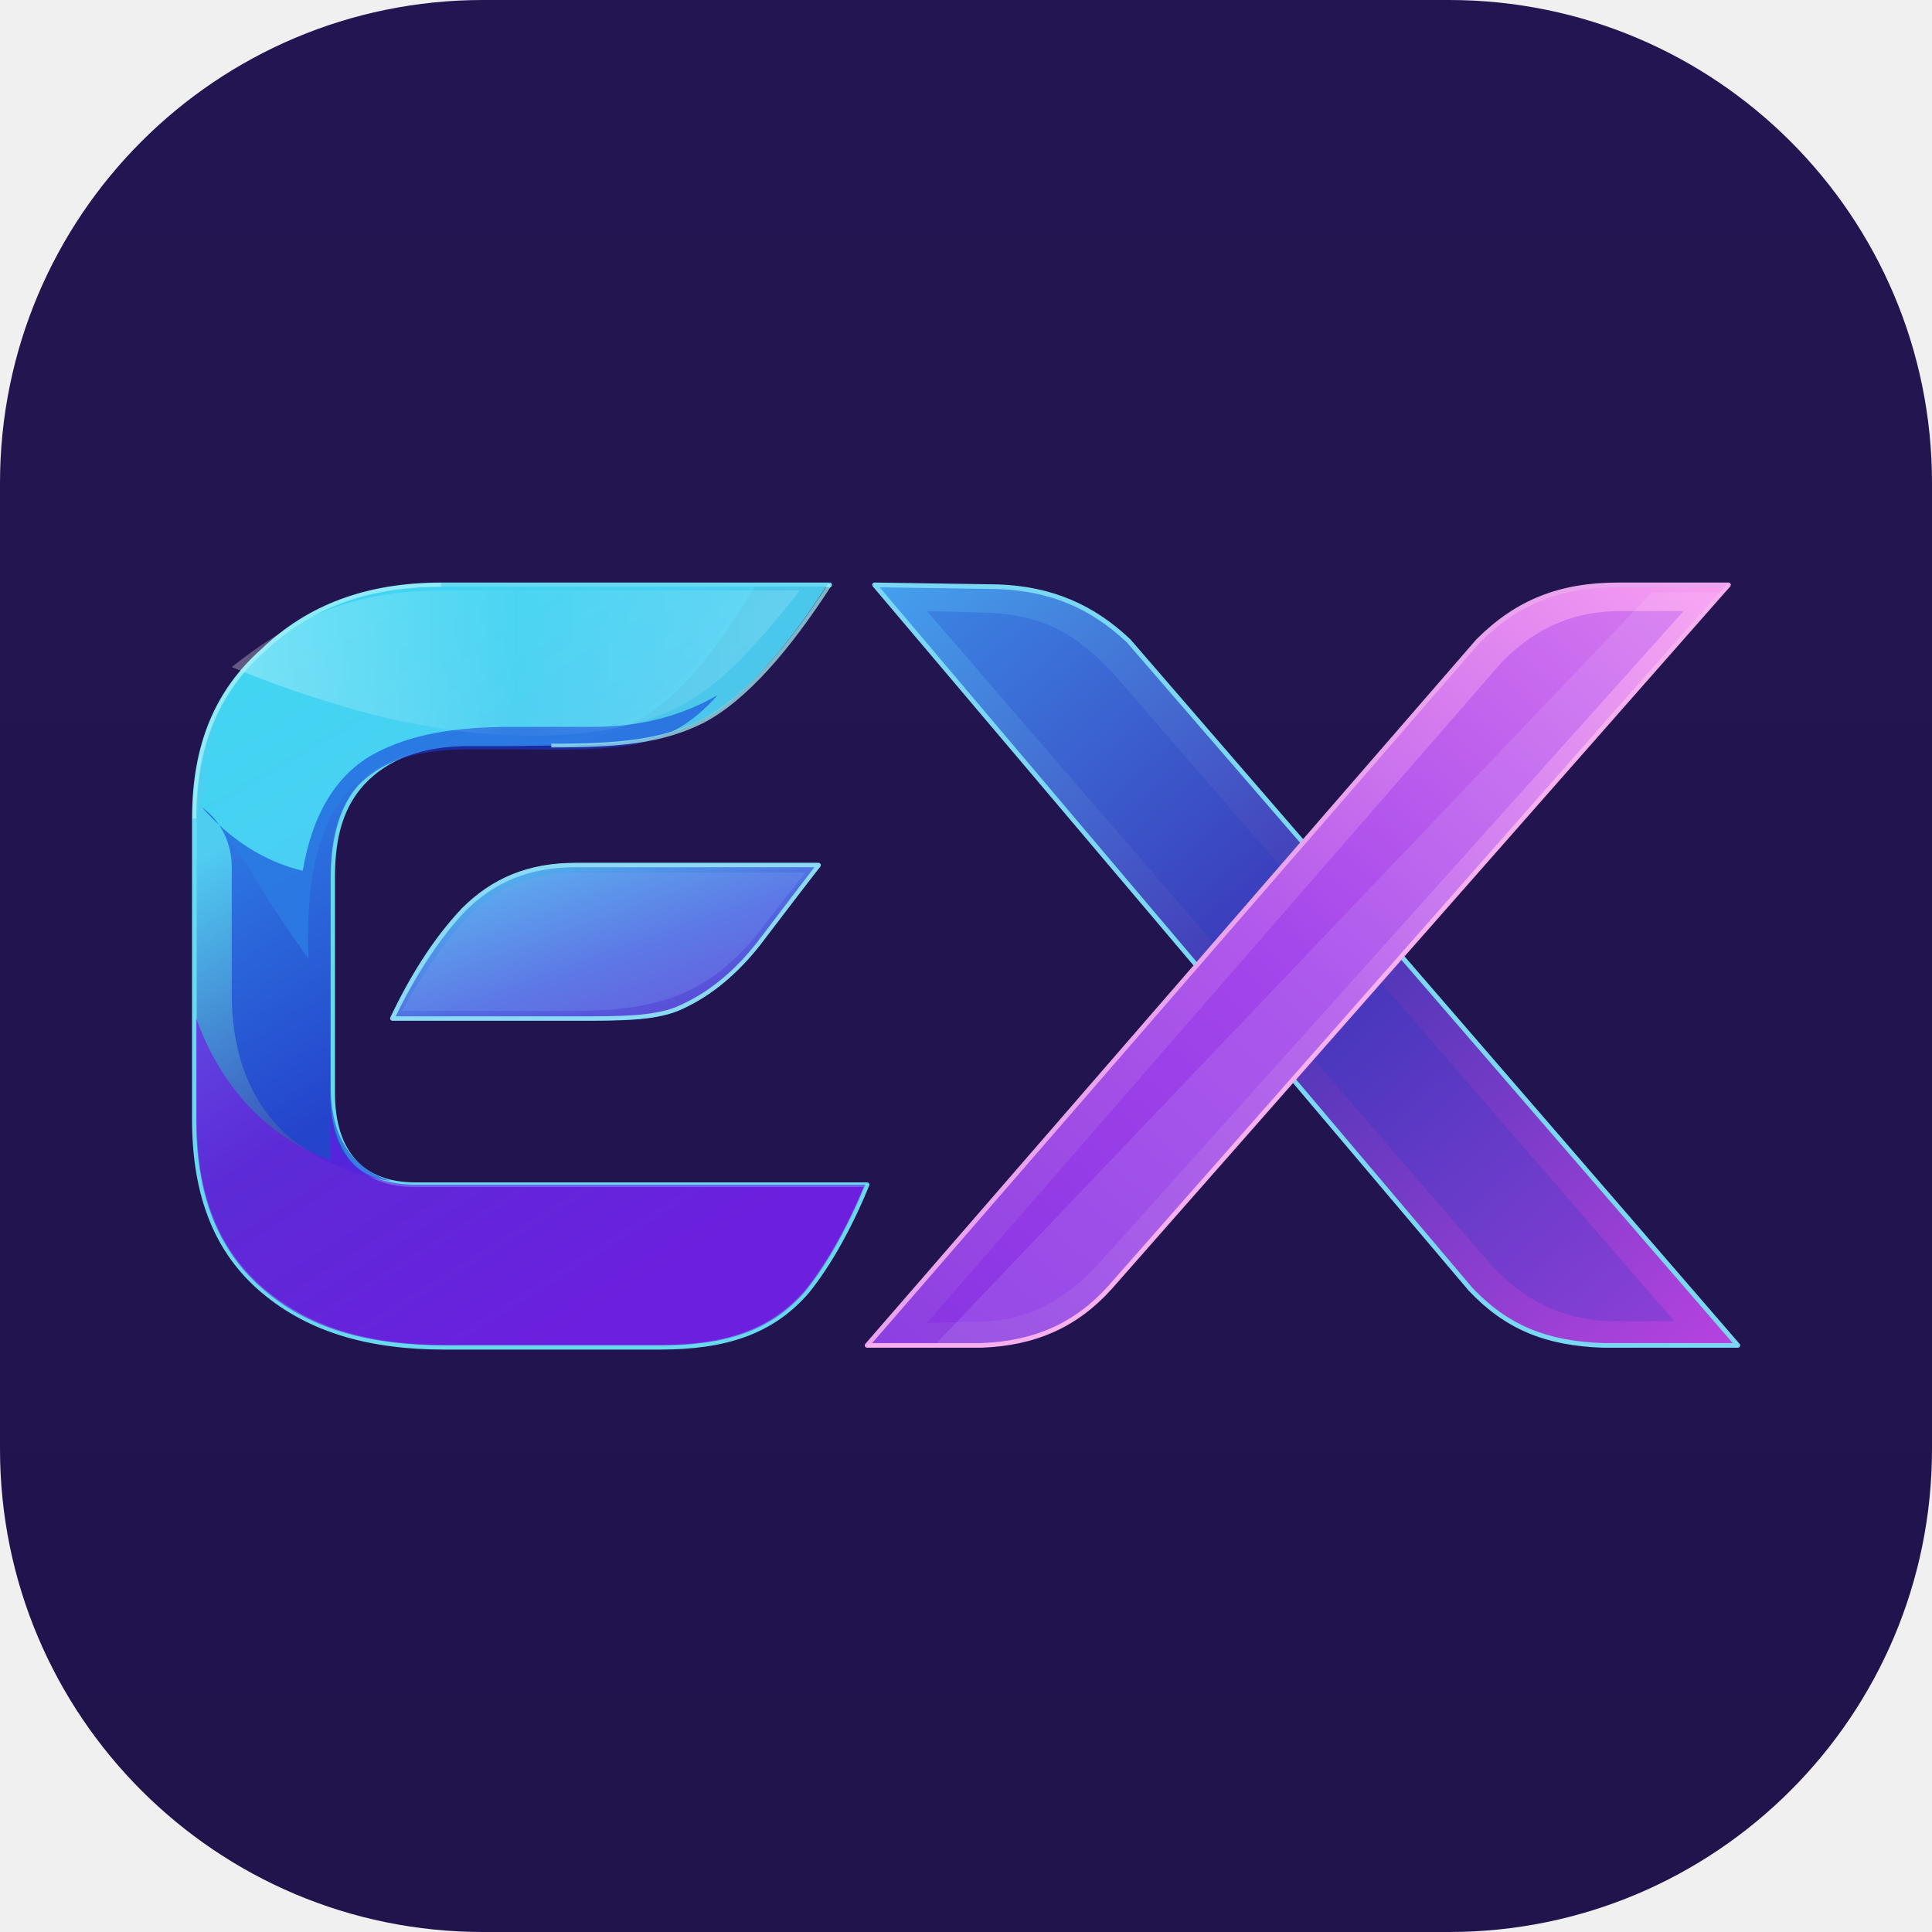
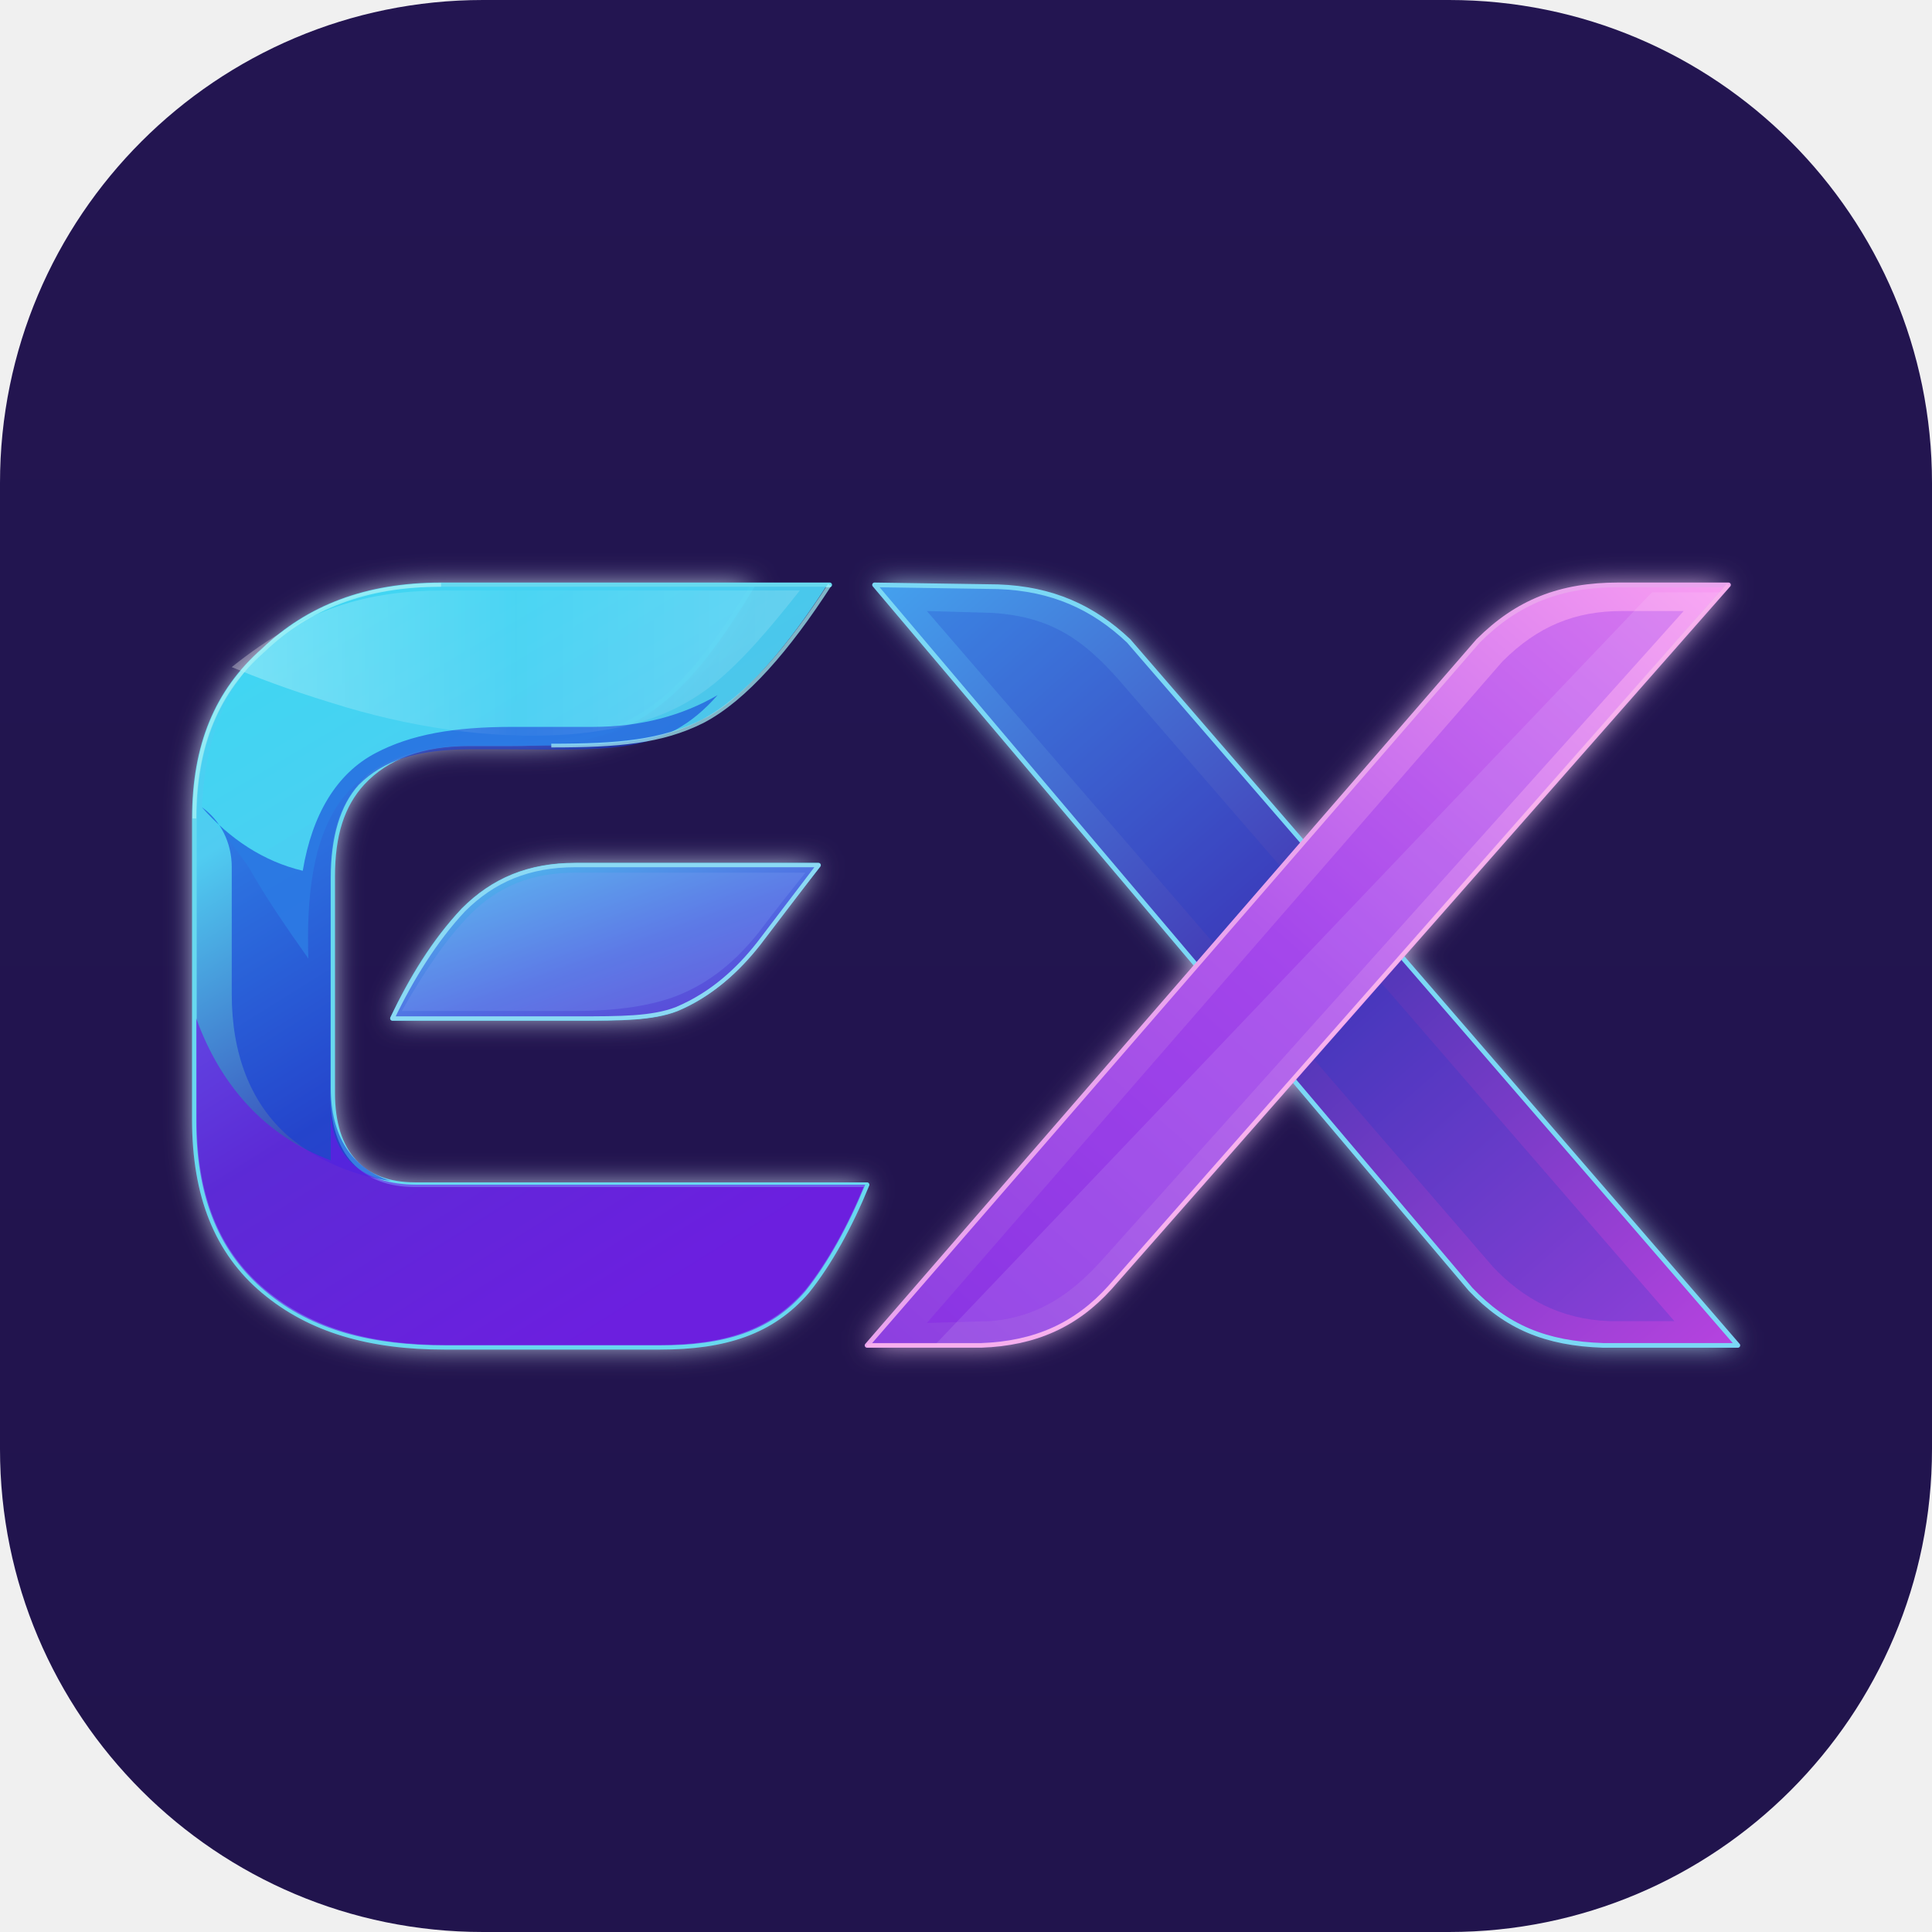
<svg xmlns="http://www.w3.org/2000/svg" width="512" height="512" viewBox="0 0 512 512">
  <defs>
    <linearGradient id="gMain" x1="0%" y1="0%" x2="55%" y2="100%">
      <stop offset="0" stop-color="#3CD8F4" />
      <stop offset=".28" stop-color="#50CCF1" />
      <stop offset=".62" stop-color="#3A51BB" />
      <stop offset="1" stop-color="#6135D2" />
    </linearGradient>
    <linearGradient id="gTop" x1="0" y1="0" x2="1" y2="1">
      <stop offset="0" stop-color="#3CD8F4" />
      <stop offset=".65" stop-color="#50CCF1" />
      <stop offset="1" stop-color="#3A51BB" />
    </linearGradient>
    <linearGradient id="gXBack" x1="0" y1="0" x2="1" y2="1">
      <stop offset="0" stop-color="#44A1EE" />
      <stop offset=".48" stop-color="#4435B3" />
      <stop offset="1" stop-color="#B643DF" />
    </linearGradient>
    <linearGradient id="gXFront" x1="0" y1="1" x2="1" y2="0">
      <stop offset="0" stop-color="#8C3FE0" />
      <stop offset=".5" stop-color="#B159EB" />
      <stop offset="1" stop-color="#F99EF2" />
    </linearGradient>
    <linearGradient id="gE" x1="0" y1="0" x2="1" y2="1">
      <stop offset="0" stop-color="#50CCF1" />
      <stop offset=".55" stop-color="#506CE2" />
      <stop offset="1" stop-color="#6135D2" />
    </linearGradient>
    <linearGradient id="shine" x1="0" y1="0" x2="1" y2="0">
      <stop offset="0" stop-color="#fff" stop-opacity=".55" />
      <stop offset=".5" stop-color="#fff" stop-opacity=".06" />
      <stop offset="1" stop-color="#fff" stop-opacity=".28" />
    </linearGradient>
    <linearGradient id="bgGrad" x1="0" y1="0" x2="0" y2="1">
      <stop offset="0" stop-color="#231551" />
      <stop offset="1" stop-color="#21144D" />
    </linearGradient>
+     <filter id="soft" x="-10%" y="-10%" width="120%" height="120%">
+       <feGaussianBlur stdDeviation="1.2" />
+     </filter>
+     <filter id="panelShadow" x="-30%" y="-30%" width="160%" height="160%">
+       <feDropShadow dx="0" dy="10" stdDeviation="10" flood-color="#000000" flood-opacity="0.45" />
+     </filter>
+     <filter id="glowBlur" x="-60%" y="-60%" width="220%" height="220%">
+       <feGaussianBlur stdDeviation="7" />
+     </filter>
+     <filter id="glintBlur" x="-100%" y="-100%" width="300%" height="300%">
+       <feGaussianBlur stdDeviation="4" />
+     </filter>
  </defs>
  <rect width="512" height="512" rx="128" ry="128" fill="url(#bgGrad)" />
+   <rect x="44" y="143" width="424" height="226" rx="20" ry="20" fill="url(#panelGrad)" filter="url(#panelShadow)" />
  <g transform="translate(-74.27 37.14) scale(0.4952)">
-     <g opacity=".35">
+     <g filter="url(#glowBlur)" opacity=".85">
      <path d="M618 238            L684 239 C713 240 735 250 754 268            L1080 645            L1008 645 C977 644 956 635 937 615            L618 238 Z" fill="#bfeeff" />
      <path fill="#dcefff" fill-rule="evenodd" d="M594 238       L553 238       C536 266 519 290 499 304       C480 318 457 323 424 323       L401 323       C376 323 357 330 344 344       C333 356 328 372 328 394       L328 510       C328 542 344 559 372 559       L614 559       C605 581 594 601 582 616       C563 638 538 646 503 646       L388 646       C348 646 316 637 291 616       C266 595 254 565 254 524       L254 363       C254 324 266 295 291 273       C315 250 346 238 386 238       Z       M588 388       L555 430       C544 445 529 458 512 465       C499 470 482 470 460 470       L360 470       C370 449 382 429 398 412       C414 396 433 388 458 388       Z" />
      <path d="M614 645            L675 645            C704 644 726 634 744 614            L1075 238            L1016 238            C985 238 962 247 941 268            Z" fill="#f6d3fb" />
    </g>
    <path d="M618 238          L684 239 C713 240 735 250 754 268          L1080 645          L1008 645 C977 644 956 635 937 615          L618 238 Z" fill="url(#gXBack)" stroke="#7bd8f5" stroke-width="2.5" stroke-linejoin="round" />
    <path d="M646 252 L681 253 C713 255 730 268 748 288 L1046 632          L1011 632 C985 631 965 620 949 603 Z" fill="#1b35c9" opacity=".22" />
    <path fill="url(#gMain)" fill-rule="evenodd" stroke="#68d9ef" stroke-width="2.5" stroke-linejoin="round" d="M594 238     L553 238     C536 266 519 290 499 304     C480 318 457 323 424 323     L401 323     C376 323 357 330 344 344     C333 356 328 372 328 394     L328 510     C328 542 344 559 372 559     L614 559     C605 581 594 601 582 616     C563 638 538 646 503 646     L388 646     C348 646 316 637 291 616     C266 595 254 565 254 524     L254 363     C254 324 266 295 291 273     C315 250 346 238 386 238     Z     M588 388     L555 430     C544 445 529 458 512 465     C499 470 482 470 460 470     L360 470     C370 449 382 429 398 412     C414 396 433 388 458 388     Z" />
    <path d="M258 357 C260 318 272 289 297 267 C319 248 348 239 386 239          L592 239 C572 270 548 299 526 310 C505 321 480 324 445 324          L403 324 C369 324 346 335 332 354          C317 375 314 406 315 438          C303 421 292 405 283 389 C271 372 263 363 258 357 Z" fill="url(#gTop)" opacity=".96" />
    <path d="M258 357 C273 374 291 386 312 391          C317 361 330 339 351 328          C370 318 393 314 424 314          L467 314 C493 314 515 308 534 297          C520 313 505 321 486 324          C467 327 444 326 421 326          L402 326 C373 326 355 332 342 345          C332 356 327 373 327 395          L327 507 C327 533 338 550 359 557          C337 554 316 544 302 531          C284 514 274 489 274 457          L274 389 C274 376 268 364 258 357 Z" fill="#153ad8" opacity=".58" />
    <path d="M327 506 L327 518 C327 544 344 559 373 559 L613 559          C604 581 593 601 581 616 C562 638 537 645 503 645 L389 645          C349 645 317 637 292 616 C268 596 255 567 255 525          L255 470 C268 506 292 533 327 546 Z" fill="#7311e8" opacity=".60" />
    <path d="M274 282 C314 250 347 241 388 241 L578 241          C563 260 548 278 532 291 C512 307 489 315 455 318          C412 321 368 314 327 301 C304 294 286 287 274 282 Z" fill="url(#shine)" opacity=".55" />
    <path d="M594 238 C572 272 549 299 526 311 C504 322 481 324 445 324          M254 363 C254 324 266 295 291 273 C315 250 346 238 386 238" fill="none" stroke="#a5f2f7" stroke-width="2" opacity=".72" />
    <path d="M588 388          L556 430          C545 444 531 457 512 465          C499 470 482 470 459 470          L360 470          C370 449 383 428 398 412          C414 396 433 388 458 388          Z" fill="url(#gE)" stroke="#8bd9f4" stroke-width="2.2" stroke-linejoin="round" />
    <path d="M365 466 C377 445 389 427 402 414 C417 399 435 392 458 392          L581 392 C573 402 565 412 556 424          C544 439 530 451 512 458          C499 463 481 466 459 466 Z" fill="#7d9df2" opacity=".28" />
    <path d="M614 645          L675 645          C704 644 726 634 744 614          L1075 238          L1016 238          C985 238 962 247 941 268          Z" fill="url(#gXFront)" stroke="#eaa4ee" stroke-width="2.5" stroke-linejoin="round" />
    <path d="M646 633 L680 632 C705 630 723 618 740 599          L1051 252 L1018 252 C993 252 973 260 954 279 Z" fill="#7a0bea" opacity=".24" />
    <path d="M1034 242 L1072 242 L742 617 C724 637 701 643 675 644          L651 644 Z" fill="#fff" opacity=".10" />
    <path d="M614 645 L675 645 C704 644 726 634 744 614 L1075 238" fill="none" stroke="#ffb6ed" stroke-width="2" opacity=".65" />
  </g>
</svg>
